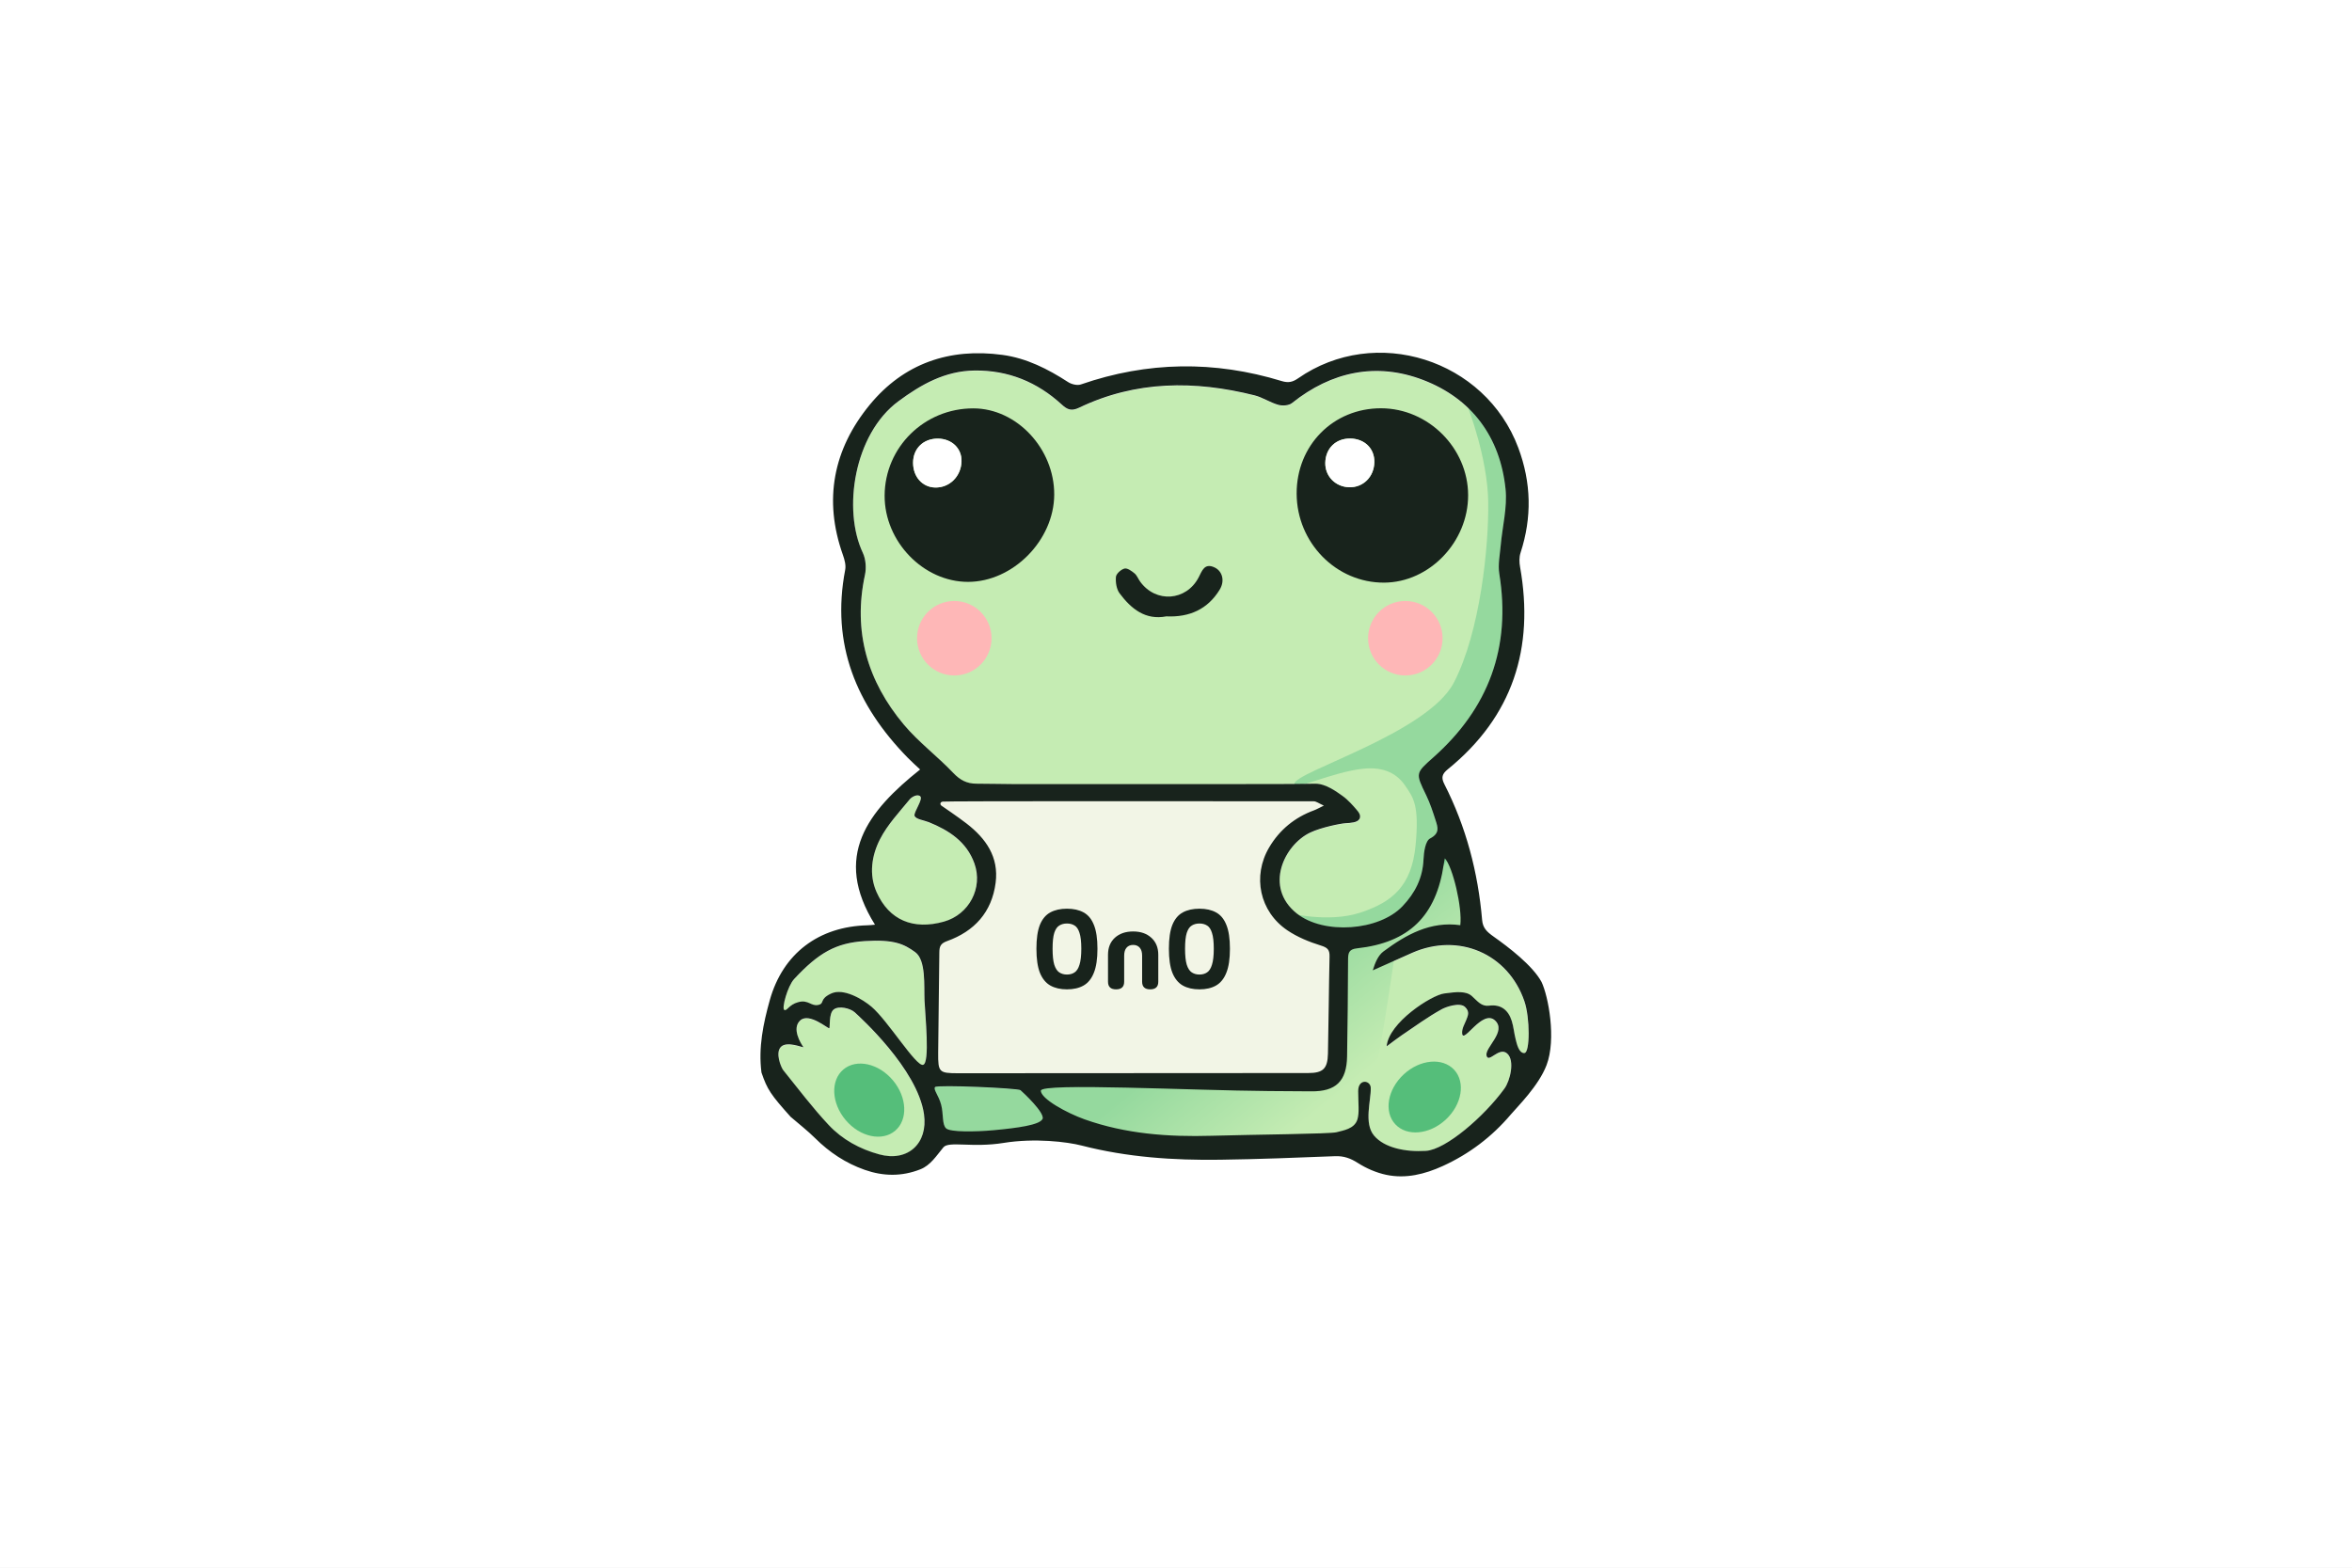
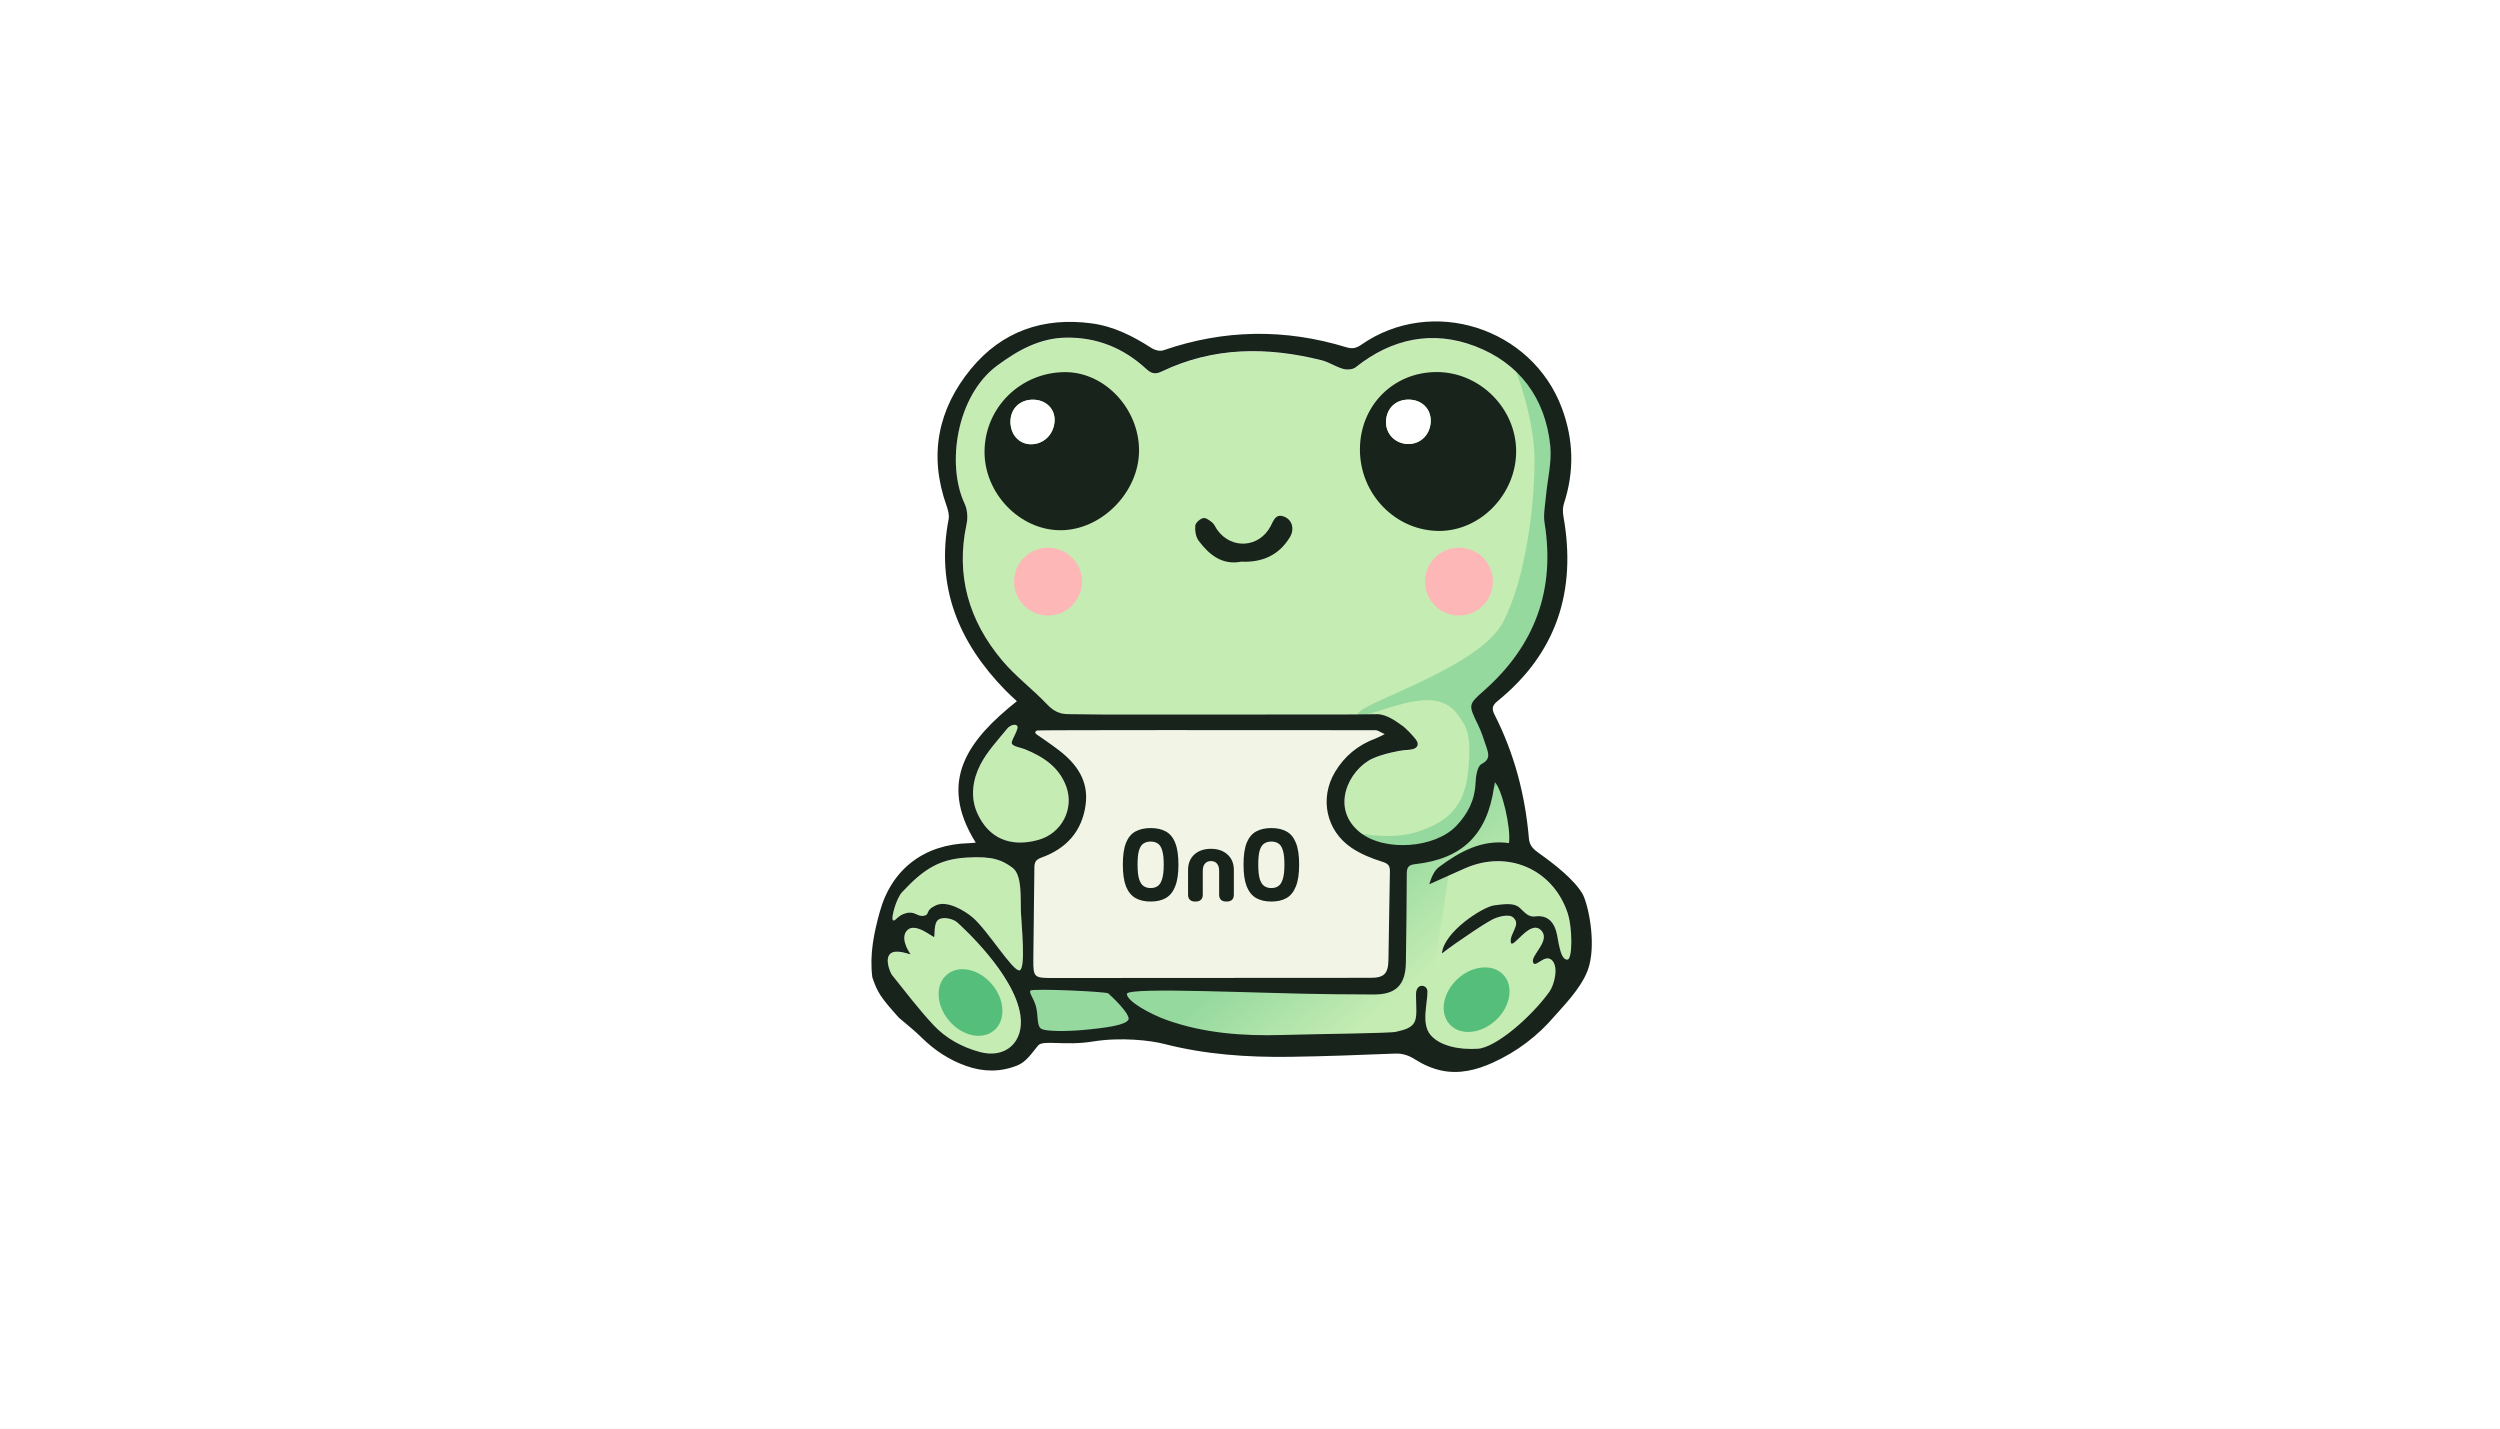
- <svg xmlns="http://www.w3.org/2000/svg" width="300" height="200" viewBox="0 0 300 200" fill="none">
-   <rect width="300" height="200" fill="white" />
+ <svg xmlns="http://www.w3.org/2000/svg" width="350" height="200" viewBox="0 0 350 200" fill="none">
+   <rect width="350" height="200" fill="white" />
  <g clip-path="url(#clip0_86_5955)">
-     <path d="M116.721 121.499C115.31 120.481 114.072 119.859 110.322 120.09C106.571 120.321 104.372 121.619 101.283 124.936C100.445 125.837 99.672 128.692 100.029 128.871C100.388 129.051 100.596 128.193 101.848 127.87C103.1 127.548 103.434 128.418 104.338 128.238C105.245 128.059 104.412 127.528 105.998 126.784C107.584 126.039 110.036 127.517 111.16 128.472C113.248 130.249 116.816 136.093 117.728 135.882C118.641 135.671 117.999 129.542 117.919 127.691C117.839 125.84 118.136 122.517 116.724 121.499H116.721Z" fill="#C5ECB3" />
-     <path d="M109.027 129.189C108.457 128.658 106.982 128.302 106.326 128.824C105.67 129.346 105.898 131.12 105.761 131.211C105.624 131.302 103.22 129.189 102.077 130.201C100.933 131.214 102.122 133.139 102.473 133.635C102.396 133.704 100.382 132.814 99.607 133.587C98.831 134.36 99.641 136.245 99.9 136.567C101.803 138.923 103.628 141.353 105.696 143.557C107.433 145.414 109.671 146.635 112.158 147.311C115.786 148.295 118.382 145.916 117.851 142.183C117.027 136.399 109.6 129.719 109.03 129.192L109.027 129.189Z" fill="#C5ECB3" />
-     <path d="M121.582 98.64C122.449 99.556 123.324 100.012 124.539 100.009C126.25 100.004 127.961 100.066 129.673 100.066C140.602 100.066 151.533 100.066 162.462 100.058C164.219 100.058 165.973 100.035 167.73 100.012C169.116 99.992 170.522 101.076 171.227 101.569C171.931 102.063 172.647 102.896 172.975 103.275C173.3 103.654 173.622 104.054 173.391 104.516C173.157 104.978 172.256 105.02 171.634 105.055C171.01 105.086 168.531 105.582 167.134 106.241C163.811 107.807 161.182 113.2 165.406 116.571C168.819 119.295 175.875 118.818 178.89 115.644C180.481 113.97 181.468 112.059 181.568 109.678C181.608 108.742 181.808 107.316 182.401 107.005C183.664 106.344 183.402 105.588 183.117 104.695C182.769 103.614 182.412 102.519 181.919 101.501C180.536 98.649 180.533 98.695 182.834 96.65C189.89 90.381 192.754 82.612 191.239 73.24C191.051 72.071 191.313 70.819 191.419 69.61C191.63 67.211 192.274 64.776 192.035 62.428C191.353 55.766 187.706 50.881 181.528 48.511C175.579 46.229 169.849 47.413 164.79 51.459C164.39 51.779 163.577 51.83 163.047 51.682C162.006 51.391 161.062 50.732 160.018 50.47C152.398 48.559 144.88 48.576 137.644 52.044C136.672 52.509 136.15 52.309 135.431 51.648C132.297 48.764 128.58 47.25 124.299 47.304C120.566 47.353 117.52 49.058 114.583 51.234C108.919 55.429 107.464 65.069 110.051 70.557C110.433 71.367 110.519 72.485 110.327 73.372C108.77 80.593 110.644 86.944 115.287 92.48C117.167 94.722 119.571 96.513 121.593 98.643L121.582 98.64Z" fill="#C5ECB3" />
-     <path d="M120.788 120.093C119.978 120.384 119.81 120.76 119.804 121.519C119.776 125.794 119.685 130.072 119.656 134.347C119.639 136.823 119.762 136.948 122.211 136.951C137.09 136.951 151.972 136.94 166.851 136.926C168.742 136.926 169.33 136.372 169.372 134.461C169.464 130.329 169.484 126.193 169.578 122.058C169.598 121.185 169.313 120.92 168.454 120.655C166.974 120.196 165.479 119.582 164.202 118.721C160.654 116.328 159.701 111.808 161.883 108.126C163.209 105.89 165.134 104.313 167.593 103.412C167.918 103.292 168.22 103.112 168.85 102.807C168.206 102.522 167.884 102.256 167.561 102.256C151.764 102.237 120.637 102.228 120.238 102.296C119.839 102.365 119.913 102.704 120.07 102.81C120.226 102.918 122.249 104.293 123.29 105.1C125.751 107.005 127.414 109.358 126.989 112.649C126.501 116.408 124.282 118.838 120.791 120.093H120.788Z" fill="#C5ECB3" />
-     <path d="M180.116 121.588C178.439 122.324 176.768 123.076 175.091 123.824C175.382 122.865 175.764 121.924 176.463 121.405C179.36 119.252 182.463 117.532 186.254 118.063C186.53 115.855 185.292 110.602 184.28 109.532C184.232 109.8 184.18 110.028 184.149 110.254C183.182 116.89 179.72 120.29 173.069 121.017C172.071 121.126 171.945 121.585 171.939 122.401C171.919 126.533 171.882 130.666 171.814 134.798C171.762 137.975 170.374 139.296 167.233 139.259C165.428 139.239 163.62 139.233 161.815 139.222C152.072 139.153 132.778 138.147 132.755 139.173C132.735 140.2 136.058 142.025 138.345 142.838C143.562 144.692 149.015 145.091 154.516 144.929C159.835 144.772 169.689 144.7 170.476 144.475C171.263 144.25 172.755 144.082 173.134 142.838C173.394 141.982 173.237 140.882 173.231 139.245C173.226 137.607 174.806 137.824 174.831 138.822C174.874 140.422 173.924 143.329 175.253 144.909C176.582 146.489 179.317 147.019 181.864 146.857C184.411 146.691 189.291 142.482 191.886 138.908C192.599 137.93 193.255 135.323 192.223 134.427C191.19 133.532 189.864 135.734 189.602 134.713C189.339 133.692 192.24 131.601 190.654 130.195C189.071 128.792 186.65 133.207 186.493 131.912C186.413 131.265 186.85 130.606 187.024 130.132C187.198 129.659 187.514 129.106 186.85 128.49C186.185 127.874 184.437 128.481 183.884 128.786C182.104 129.767 180.45 130.982 178.758 132.123C178.16 132.528 177.589 132.982 176.859 133.521C177.107 130.495 182.56 127.001 184.18 126.778C185.8 126.556 187.001 126.445 187.739 127.115C188.478 127.785 188.96 128.455 189.918 128.33C191.436 128.127 192.38 128.892 192.816 130.278C193.056 131.036 193.116 131.852 193.315 132.625C193.463 133.207 193.726 134.425 194.442 134.376C195.155 134.328 195.16 129.893 194.436 127.774C192.351 121.685 186.048 118.984 180.119 121.591L180.116 121.588Z" fill="#C5ECB3" />
-     <path d="M130.151 139.114C129.849 138.851 119.516 138.398 119.26 138.717C119.003 139.039 119.719 139.77 120.035 140.97C120.352 142.171 120.129 143.486 120.668 143.988C121.205 144.49 124.465 144.427 126.658 144.227C129.849 143.936 132.556 143.551 132.952 142.81C133.349 142.068 130.522 139.439 130.151 139.114Z" fill="#C5ECB3" />
-     <path d="M124.282 110.188C123.287 107.41 121.039 105.964 118.458 104.918C117.862 104.675 116.73 104.541 116.642 104.079C116.553 103.617 117.754 101.994 117.383 101.632C117.012 101.27 116.265 101.726 116.04 102C114.697 103.643 113.194 105.231 112.241 107.091C111.177 109.167 110.804 111.594 111.802 113.845C113.396 117.435 116.499 118.707 120.401 117.606C123.601 116.705 125.4 113.308 124.282 110.188Z" fill="#C5ECB3" />
-     <path d="M135.214 143.078L145.619 145.73H172.704C172.704 145.73 173.169 143.78 174.498 140.349C175.827 136.918 177.969 121.257 177.969 121.257L185.55 119.563L187.264 116.626L185.886 107.864L184.007 108.874L180.664 116.791L170.893 120.028L170.725 136.265L168.03 138.903L132.787 137.788L131.219 139.328L133.515 141.895L135.22 143.075L135.214 143.078Z" fill="url(#paint0_linear_86_5955)" />
-     <path opacity="0.5" d="M164.213 116.438C164.213 116.438 169.353 117.787 173.48 116.438C177.606 115.089 180.051 113.027 180.555 107.867C181.06 102.708 180.265 101.761 179.255 100.264C178.245 98.766 176.623 97.783 173.853 98.073C169.986 98.481 165.083 100.903 165.083 100.01C165.083 98.478 182.067 93.576 185.438 87.09C188.809 80.605 189.907 69.684 189.824 64.04C189.742 58.396 187.263 52.039 187.263 52.039C187.263 52.039 191.929 54.94 192.856 59.052C193.783 63.165 193.623 63.367 192.856 66.904C192.089 70.44 192.856 73.13 192.856 76.672C192.856 80.214 193.951 81.224 192.856 85.268C191.761 89.312 182.797 98.915 182.797 98.915L185.886 107.864L182.096 113.403L177.153 117.955L170.893 120.028L164.216 116.432L164.213 116.438Z" fill="#66C689" />
-     <path d="M123.952 107.174L119.959 104.179L119.388 101.042H167.873L171.152 103.181L166.161 105.605L162.169 109.455L161.741 113.876L166.732 119.152L171.152 119.865V124.571L169.869 137.69H118.818V121.149L119.959 119.865L124.807 116.3L125.948 111.309L123.952 107.174Z" fill="#F2F5E6" />
-     <path opacity="0.5" d="M118.901 137.65L119.403 145.288L123.062 145.73L132.981 144.278V142.125L130.76 138.329L118.901 137.65Z" fill="#66C689" />
-     <path d="M97.125 136.824C96.717 133.63 97.353 130.589 98.183 127.612C99.849 121.64 104.429 118.197 110.65 118.046C110.932 118.041 111.211 118.003 111.605 117.969C106.143 109.242 110.707 103.47 117.363 98.168C116.847 97.68 116.288 97.189 115.769 96.656C109.226 89.962 105.978 82.182 107.806 72.694C107.92 72.095 107.723 71.384 107.509 70.783C105.014 63.75 106.292 57.304 110.926 51.654C115.267 46.367 121.096 44.356 127.867 45.277C130.933 45.693 133.651 47.068 136.232 48.742C136.668 49.025 137.401 49.207 137.861 49.047C146.365 46.101 154.91 45.99 163.489 48.617C164.336 48.876 164.889 48.739 165.565 48.272C175.436 41.393 189.445 45.842 193.66 57.127C195.326 61.588 195.414 66.017 193.946 70.526C193.766 71.076 193.78 71.744 193.886 72.326C195.725 82.69 192.956 91.408 184.671 98.139C183.932 98.741 183.804 99.206 184.226 100.033C187.001 105.483 188.527 111.29 189.046 117.367C189.134 118.391 189.642 118.873 190.515 119.489C192.408 120.83 195.466 123.154 196.618 125.262C197.499 127.093 198.526 132.577 197.265 135.883C196.256 138.535 193.555 141.179 192.699 142.189C190.306 145.018 187.397 147.222 184.021 148.76C181.736 149.798 179.312 150.411 176.811 149.878C175.547 149.61 174.278 149.059 173.189 148.363C172.253 147.767 171.395 147.459 170.288 147.502C165.403 147.696 160.514 147.887 155.623 147.955C149.674 148.038 143.779 147.642 137.958 146.144C136.121 145.671 131.98 145.166 128.001 145.811C124.023 146.455 121.019 145.543 120.332 146.372C119.439 147.448 118.692 148.663 117.395 149.176C115.01 150.117 112.652 150.072 110.29 149.242C107.877 148.395 105.795 147.017 103.976 145.209C103.006 144.245 101.914 143.404 100.879 142.508L100.924 142.568C98.283 139.627 97.867 138.994 97.125 136.824ZM173.394 104.482C173.16 104.944 172.259 104.987 171.637 105.021C171.015 105.055 168.534 105.549 167.137 106.208C163.814 107.773 161.184 113.166 165.408 116.538C168.822 119.261 175.878 118.785 178.893 115.611C180.484 113.936 181.471 112.026 181.571 109.644C181.611 108.709 181.81 107.283 182.403 106.972C183.667 106.31 183.404 105.554 183.116 104.662C182.768 103.581 182.412 102.486 181.919 101.467C180.535 98.615 180.533 98.661 182.834 96.616C189.89 90.347 192.753 82.579 191.239 73.207C191.051 72.037 191.313 70.785 191.419 69.576C191.63 67.178 192.274 64.742 192.035 62.395C191.353 55.733 187.705 50.847 181.528 48.477C175.579 46.195 169.849 47.379 164.789 51.426C164.39 51.745 163.577 51.797 163.047 51.648C162.006 51.358 161.062 50.699 160.018 50.436C152.397 48.526 144.879 48.543 137.644 52.011C136.671 52.475 136.149 52.276 135.431 51.614C132.296 48.731 128.58 47.216 124.299 47.271C120.566 47.319 117.52 49.025 114.582 51.201C108.918 55.396 107.464 65.036 110.051 70.523C110.433 71.333 110.518 72.451 110.327 73.338C108.77 80.559 110.644 86.911 115.287 92.447C117.166 94.688 119.571 96.479 121.593 98.61C122.46 99.525 123.335 99.982 124.55 99.979C126.261 99.973 127.973 100.036 129.684 100.036C140.613 100.036 151.545 100.036 162.474 100.027C164.23 100.027 165.984 100.004 167.741 99.982C169.127 99.962 170.533 101.045 171.238 101.539C171.942 102.032 172.658 102.865 172.986 103.244C173.314 103.624 173.633 104.023 173.402 104.485L173.394 104.482ZM120.244 102.266C119.844 102.334 119.919 102.674 120.075 102.779C120.232 102.885 122.254 104.262 123.295 105.07C125.757 106.975 127.419 109.328 126.994 112.619C126.507 116.378 124.288 118.808 120.797 120.063C119.987 120.354 119.819 120.73 119.813 121.489C119.785 125.764 119.693 130.042 119.665 134.317C119.648 136.793 119.77 136.918 122.22 136.921C137.099 136.921 151.981 136.909 166.86 136.895C168.751 136.895 169.338 136.342 169.381 134.431C169.472 130.299 169.492 126.16 169.586 122.028C169.606 121.155 169.321 120.89 168.463 120.624C166.983 120.165 165.488 119.552 164.21 118.691C160.663 116.298 159.71 111.778 161.892 108.096C163.218 105.86 165.143 104.282 167.601 103.381C167.927 103.261 168.229 103.082 168.859 102.777C168.215 102.491 167.892 102.226 167.57 102.226C151.773 102.206 120.646 102.198 120.247 102.266H120.244ZM194.447 134.343C195.16 134.294 195.166 129.859 194.442 127.74C192.357 121.651 186.054 118.95 180.125 121.557C178.448 122.293 176.776 123.046 175.099 123.793C175.39 122.835 175.772 121.894 176.471 121.375C179.369 119.221 182.472 117.502 186.262 118.032C186.539 115.825 185.301 110.571 184.289 109.502C184.24 109.77 184.189 109.998 184.157 110.223C183.191 116.86 179.728 120.259 173.077 120.987C172.079 121.095 171.954 121.554 171.948 122.37C171.928 126.502 171.891 130.635 171.822 134.768C171.771 137.945 170.382 139.265 167.242 139.228C165.437 139.208 163.629 139.203 161.823 139.191C152.081 139.123 132.787 138.116 132.764 139.143C132.741 140.169 136.067 141.995 138.354 142.807C143.57 144.661 149.023 145.061 154.525 144.898C159.844 144.741 169.698 144.67 170.485 144.445C171.272 144.219 172.764 144.051 173.143 142.807C173.402 141.952 173.246 140.851 173.24 139.214C173.234 137.577 174.814 137.794 174.84 138.792C174.883 140.392 173.933 143.298 175.262 144.878C176.591 146.458 179.326 146.989 181.873 146.826C184.42 146.663 189.3 142.451 191.895 138.877C192.608 137.899 193.264 135.292 192.231 134.397C191.199 133.501 189.873 135.703 189.61 134.682C189.348 133.661 192.249 131.571 190.663 130.164C189.077 128.758 186.659 133.176 186.502 131.881C186.422 131.234 186.858 130.575 187.032 130.102C187.206 129.628 187.523 129.075 186.858 128.459C186.194 127.843 184.445 128.45 183.892 128.756C182.113 129.737 180.458 130.952 178.767 132.092C178.168 132.497 177.598 132.951 176.868 133.49C177.116 130.464 182.569 126.97 184.189 126.748C185.809 126.525 187.009 126.414 187.748 127.084C188.487 127.755 188.969 128.425 189.927 128.299C191.444 128.097 192.388 128.861 192.825 130.247C193.064 131.006 193.124 131.821 193.324 132.594C193.472 133.176 193.734 134.394 194.45 134.346L194.447 134.343ZM102.479 133.601C102.402 133.67 100.388 132.78 99.612 133.553C98.837 134.326 99.647 136.211 99.906 136.533C101.808 138.889 103.634 141.319 105.701 143.523C107.438 145.38 109.677 146.601 112.164 147.277C115.792 148.261 118.387 145.882 117.857 142.149C117.032 136.365 109.606 129.685 109.035 129.158C108.465 128.63 106.99 128.271 106.334 128.793C105.678 129.315 105.907 131.089 105.77 131.18C105.633 131.271 103.229 129.158 102.085 130.17C100.941 131.183 102.131 133.108 102.481 133.604L102.479 133.601ZM116.647 104.049C116.559 103.587 117.76 101.964 117.389 101.602C117.018 101.239 116.271 101.696 116.046 101.969C114.702 103.612 113.199 105.201 112.247 107.06C111.183 109.137 110.809 111.564 111.807 113.814C113.402 117.405 116.505 118.677 120.406 117.576C123.606 116.674 125.406 113.278 124.288 110.158C123.293 107.38 121.045 105.934 118.464 104.887C117.868 104.645 116.736 104.511 116.647 104.049ZM117.734 135.851C118.644 135.64 118.005 129.511 117.925 127.66C117.845 125.809 118.142 122.487 116.73 121.469C115.318 120.45 114.081 119.829 110.33 120.06C106.58 120.291 104.381 121.588 101.292 124.905C100.454 125.807 99.681 128.661 100.037 128.841C100.394 129.021 100.605 128.162 101.857 127.84C103.109 127.518 103.443 128.388 104.347 128.208C105.251 128.028 104.421 127.498 106.006 126.753C107.592 126.009 110.045 127.486 111.169 128.442C113.256 130.219 116.824 136.062 117.737 135.851H117.734ZM132.961 142.776C133.36 142.035 130.531 139.405 130.16 139.08C129.858 138.817 119.525 138.364 119.268 138.683C119.012 139.003 119.728 139.736 120.044 140.937C120.361 142.137 120.138 143.452 120.677 143.954C121.216 144.456 124.473 144.393 126.666 144.194C129.858 143.903 132.564 143.518 132.961 142.776Z" fill="#18231C" />
-     <path d="M176.167 52.087C182.181 52.104 187.249 57.166 187.261 63.17C187.272 69.142 182.321 74.301 176.549 74.33C170.44 74.361 165.412 69.245 165.389 62.982C165.366 56.813 170.058 52.07 176.167 52.087ZM172.225 55.946C170.391 55.92 169.085 57.189 169.042 59.035C169.002 60.734 170.317 62.095 172.057 62.157C173.865 62.223 175.268 60.831 175.3 58.949C175.328 57.215 174.053 55.969 172.225 55.943V55.946Z" fill="#18231C" />
-     <path d="M134.467 63.105C134.441 68.928 129.205 74.23 123.475 74.233C117.78 74.233 112.806 69.085 112.835 63.219C112.866 57.041 117.917 52.084 124.166 52.099C129.687 52.11 134.493 57.247 134.467 63.105ZM119.628 55.957C117.771 55.946 116.46 57.229 116.465 59.055C116.471 60.837 117.652 62.155 119.274 62.195C121.111 62.24 122.588 60.777 122.643 58.861C122.688 57.207 121.402 55.969 119.628 55.957Z" fill="#18231C" />
-     <path d="M148.773 78.633C146.103 79.15 144.289 77.678 142.812 75.704C142.41 75.168 142.279 74.293 142.338 73.6C142.373 73.195 142.986 72.65 143.431 72.536C143.79 72.445 144.343 72.844 144.709 73.149C145.022 73.409 145.176 73.854 145.427 74.199C147.421 76.962 151.305 76.686 152.885 73.668C153.322 72.835 153.627 71.769 154.939 72.402C155.925 72.878 156.256 74.116 155.566 75.237C154.037 77.729 151.716 78.768 148.773 78.633Z" fill="#18231C" />
-     <path d="M172.225 55.946C174.053 55.972 175.328 57.215 175.299 58.952C175.271 60.835 173.865 62.226 172.056 62.161C170.317 62.098 169.002 60.735 169.042 59.038C169.085 57.193 170.391 55.923 172.225 55.949V55.946Z" fill="white" />
-     <path d="M119.628 55.957C121.402 55.968 122.688 57.206 122.642 58.861C122.591 60.774 121.111 62.24 119.274 62.194C117.651 62.154 116.471 60.834 116.465 59.054C116.459 57.229 117.768 55.946 119.628 55.957Z" fill="white" />
-     <path opacity="0.8" d="M114.171 144.262C115.834 142.86 115.705 139.972 113.883 137.812C112.062 135.652 109.237 135.037 107.574 136.439C105.911 137.842 106.04 140.73 107.861 142.89C109.683 145.05 112.508 145.665 114.171 144.262Z" fill="#3AB36C" />
-     <path opacity="0.8" d="M184.396 142.846C186.472 140.929 186.959 138.08 185.483 136.482C184.007 134.884 181.128 135.142 179.052 137.059C176.976 138.976 176.489 141.826 177.965 143.424C179.441 145.022 182.32 144.763 184.396 142.846Z" fill="#3AB36C" />
-     <path d="M121.721 86.175C124.345 86.175 126.473 84.047 126.473 81.423C126.473 78.799 124.345 76.672 121.721 76.672C119.097 76.672 116.97 78.799 116.97 81.423C116.97 84.047 119.097 86.175 121.721 86.175Z" fill="#FEB7B7" />
-     <path d="M179.252 86.175C181.876 86.175 184.003 84.047 184.003 81.423C184.003 78.799 181.876 76.672 179.252 76.672C176.628 76.672 174.5 78.799 174.5 81.423C174.5 84.047 176.628 86.175 179.252 86.175Z" fill="#FEB7B7" />
-     <path d="M136.09 126.218C135.259 126.218 134.553 126.056 133.971 125.731C133.389 125.397 132.946 124.854 132.64 124.1C132.345 123.346 132.197 122.325 132.197 121.037C132.197 119.749 132.345 118.733 132.64 117.989C132.946 117.244 133.389 116.715 133.971 116.4C134.553 116.085 135.259 115.928 136.09 115.928C136.929 115.928 137.635 116.085 138.208 116.4C138.79 116.715 139.229 117.244 139.524 117.989C139.83 118.733 139.982 119.749 139.982 121.037C139.982 122.325 139.83 123.346 139.524 124.1C139.229 124.854 138.79 125.397 138.208 125.731C137.635 126.056 136.929 126.218 136.09 126.218ZM136.09 124.329C136.471 124.329 136.796 124.238 137.063 124.057C137.339 123.876 137.549 123.546 137.693 123.069C137.845 122.592 137.922 121.915 137.922 121.037C137.922 120.15 137.845 119.477 137.693 119.019C137.549 118.552 137.339 118.237 137.063 118.075C136.796 117.903 136.471 117.817 136.09 117.817C135.717 117.817 135.393 117.903 135.116 118.075C134.84 118.237 134.625 118.552 134.472 119.019C134.329 119.477 134.258 120.15 134.258 121.037C134.258 121.915 134.329 122.592 134.472 123.069C134.625 123.546 134.84 123.876 135.116 124.057C135.393 124.238 135.717 124.329 136.09 124.329ZM142.358 126.218C141.671 126.218 141.328 125.894 141.328 125.245V121.81C141.328 120.894 141.619 120.169 142.201 119.635C142.792 119.1 143.57 118.833 144.534 118.833C145.497 118.833 146.27 119.1 146.852 119.635C147.444 120.169 147.74 120.894 147.74 121.81V125.245C147.74 125.894 147.396 126.218 146.709 126.218C146.022 126.218 145.679 125.894 145.679 125.245V121.924C145.679 121.476 145.578 121.137 145.378 120.908C145.178 120.67 144.896 120.55 144.534 120.55C144.171 120.55 143.89 120.67 143.689 120.908C143.489 121.137 143.389 121.476 143.389 121.924V125.245C143.389 125.894 143.045 126.218 142.358 126.218ZM152.987 126.218C152.157 126.218 151.451 126.056 150.869 125.731C150.287 125.397 149.843 124.854 149.538 124.1C149.242 123.346 149.094 122.325 149.094 121.037C149.094 119.749 149.242 118.733 149.538 117.989C149.843 117.244 150.287 116.715 150.869 116.4C151.451 116.085 152.157 115.928 152.987 115.928C153.827 115.928 154.533 116.085 155.105 116.4C155.687 116.715 156.126 117.244 156.422 117.989C156.727 118.733 156.88 119.749 156.88 121.037C156.88 122.325 156.727 123.346 156.422 124.1C156.126 124.854 155.687 125.397 155.105 125.731C154.533 126.056 153.827 126.218 152.987 126.218ZM152.987 124.329C153.369 124.329 153.693 124.238 153.96 124.057C154.237 123.876 154.447 123.546 154.59 123.069C154.743 122.592 154.819 121.915 154.819 121.037C154.819 120.15 154.743 119.477 154.59 119.019C154.447 118.552 154.237 118.237 153.96 118.075C153.693 117.903 153.369 117.817 152.987 117.817C152.615 117.817 152.291 117.903 152.014 118.075C151.737 118.237 151.523 118.552 151.37 119.019C151.227 119.477 151.155 120.15 151.155 121.037C151.155 121.915 151.227 122.592 151.37 123.069C151.523 123.546 151.737 123.876 152.014 124.057C152.291 124.238 152.615 124.329 152.987 124.329Z" fill="#18231C" />
+     <path d="M141.721 121.499C140.31 120.481 139.072 119.859 135.322 120.09C131.571 120.321 129.372 121.619 126.283 124.936C125.445 125.837 124.672 128.692 125.029 128.871C125.388 129.051 125.596 128.193 126.848 127.87C128.1 127.548 128.434 128.418 129.338 128.238C130.245 128.059 129.412 127.528 130.998 126.784C132.584 126.039 135.036 127.517 136.16 128.472C138.248 130.249 141.816 136.093 142.728 135.882C143.641 135.671 142.999 129.542 142.919 127.691C142.839 125.84 143.136 122.517 141.724 121.499H141.721Z" fill="#C5ECB3" />
+     <path d="M134.027 129.189C133.457 128.658 131.982 128.302 131.326 128.824C130.67 129.346 130.898 131.12 130.761 131.211C130.624 131.302 128.22 129.189 127.077 130.201C125.933 131.214 127.122 133.139 127.473 133.635C127.396 133.704 125.382 132.814 124.607 133.587C123.831 134.36 124.641 136.245 124.9 136.567C126.803 138.923 128.628 141.353 130.696 143.557C132.433 145.414 134.671 146.635 137.158 147.311C140.786 148.295 143.382 145.916 142.851 142.183C142.027 136.399 134.6 129.719 134.03 129.192L134.027 129.189Z" fill="#C5ECB3" />
+     <path d="M146.582 98.64C147.449 99.556 148.324 100.012 149.539 100.009C151.25 100.004 152.961 100.066 154.673 100.066C165.602 100.066 176.533 100.066 187.462 100.058C189.219 100.058 190.973 100.035 192.73 100.012C194.116 99.992 195.522 101.076 196.227 101.569C196.931 102.063 197.647 102.896 197.975 103.275C198.3 103.654 198.622 104.054 198.391 104.516C198.157 104.978 197.256 105.02 196.634 105.055C196.01 105.086 193.531 105.582 192.134 106.241C188.811 107.807 186.182 113.2 190.406 116.571C193.819 119.295 200.875 118.818 203.89 115.644C205.481 113.97 206.468 112.059 206.568 109.678C206.608 108.742 206.808 107.316 207.401 107.005C208.664 106.344 208.402 105.588 208.117 104.695C207.769 103.614 207.412 102.519 206.919 101.501C205.536 98.649 205.533 98.695 207.834 96.65C214.89 90.381 217.754 82.612 216.239 73.24C216.051 72.071 216.313 70.819 216.419 69.61C216.63 67.211 217.274 64.776 217.035 62.428C216.353 55.766 212.706 50.881 206.528 48.511C200.579 46.229 194.849 47.413 189.79 51.459C189.39 51.779 188.577 51.83 188.047 51.682C187.006 51.391 186.062 50.732 185.018 50.47C177.398 48.559 169.88 48.576 162.644 52.044C161.672 52.509 161.15 52.309 160.431 51.648C157.297 48.764 153.58 47.25 149.299 47.304C145.566 47.353 142.52 49.058 139.583 51.234C133.919 55.429 132.464 65.069 135.051 70.557C135.433 71.367 135.519 72.485 135.327 73.372C133.77 80.593 135.644 86.944 140.287 92.48C142.167 94.722 144.571 96.513 146.593 98.643L146.582 98.64Z" fill="#C5ECB3" />
+     <path d="M145.788 120.093C144.978 120.384 144.81 120.76 144.804 121.519C144.776 125.794 144.685 130.072 144.656 134.347C144.639 136.823 144.762 136.948 147.211 136.951C162.09 136.951 176.972 136.94 191.851 136.926C193.742 136.926 194.33 136.372 194.372 134.461C194.464 130.329 194.484 126.193 194.578 122.058C194.598 121.185 194.313 120.92 193.454 120.655C191.974 120.196 190.479 119.582 189.202 118.721C185.654 116.328 184.701 111.808 186.883 108.126C188.209 105.89 190.134 104.313 192.593 103.412C192.918 103.292 193.22 103.112 193.85 102.807C193.206 102.522 192.884 102.256 192.561 102.256C176.764 102.237 145.637 102.228 145.238 102.296C144.839 102.365 144.913 102.704 145.07 102.81C145.226 102.918 147.249 104.293 148.29 105.1C150.751 107.005 152.414 109.358 151.989 112.649C151.501 116.408 149.282 118.838 145.791 120.093H145.788Z" fill="#C5ECB3" />
+     <path d="M205.116 121.588C203.439 122.324 201.768 123.076 200.091 123.824C200.382 122.865 200.764 121.924 201.463 121.405C204.36 119.252 207.463 117.532 211.254 118.063C211.53 115.855 210.292 110.602 209.28 109.532C209.232 109.8 209.18 110.028 209.149 110.254C208.182 116.89 204.72 120.29 198.069 121.017C197.071 121.126 196.945 121.585 196.939 122.401C196.919 126.533 196.882 130.666 196.814 134.798C196.762 137.975 195.374 139.296 192.233 139.259C190.428 139.239 188.62 139.233 186.815 139.222C177.072 139.153 157.778 138.147 157.755 139.173C157.735 140.2 161.058 142.025 163.345 142.838C168.562 144.692 174.015 145.091 179.516 144.929C184.835 144.772 194.689 144.7 195.476 144.475C196.263 144.25 197.755 144.082 198.134 142.838C198.394 141.982 198.237 140.882 198.231 139.245C198.226 137.607 199.806 137.824 199.831 138.822C199.874 140.422 198.924 143.329 200.253 144.909C201.582 146.489 204.317 147.019 206.864 146.857C209.411 146.691 214.291 142.482 216.886 138.908C217.599 137.93 218.255 135.323 217.223 134.427C216.19 133.532 214.864 135.734 214.602 134.713C214.339 133.692 217.24 131.601 215.654 130.195C214.071 128.792 211.65 133.207 211.493 131.912C211.413 131.265 211.85 130.606 212.024 130.132C212.198 129.659 212.514 129.106 211.85 128.49C211.185 127.874 209.437 128.481 208.884 128.786C207.104 129.767 205.45 130.982 203.758 132.123C203.16 132.528 202.589 132.982 201.859 133.521C202.107 130.495 207.56 127.001 209.18 126.778C210.8 126.556 212.001 126.445 212.739 127.115C213.478 127.785 213.96 128.455 214.918 128.33C216.436 128.127 217.38 128.892 217.816 130.278C218.056 131.036 218.116 131.852 218.315 132.625C218.463 133.207 218.726 134.425 219.442 134.376C220.155 134.328 220.16 129.893 219.436 127.774C217.351 121.685 211.048 118.984 205.119 121.591L205.116 121.588Z" fill="#C5ECB3" />
+     <path d="M155.151 139.114C154.849 138.851 144.516 138.398 144.26 138.717C144.003 139.039 144.719 139.77 145.035 140.97C145.352 142.171 145.129 143.486 145.668 143.988C146.205 144.49 149.465 144.427 151.658 144.227C154.849 143.936 157.556 143.551 157.952 142.81C158.349 142.068 155.522 139.439 155.151 139.114Z" fill="#C5ECB3" />
+     <path d="M149.282 110.188C148.287 107.41 146.039 105.964 143.458 104.918C142.862 104.675 141.73 104.541 141.642 104.079C141.553 103.617 142.754 101.994 142.383 101.632C142.012 101.27 141.265 101.726 141.04 102C139.697 103.643 138.194 105.231 137.241 107.091C136.177 109.167 135.804 111.594 136.802 113.845C138.396 117.435 141.499 118.707 145.401 117.606C148.601 116.705 150.4 113.308 149.282 110.188Z" fill="#C5ECB3" />
+     <path d="M160.214 143.078L170.619 145.73H197.704C197.704 145.73 198.169 143.78 199.498 140.349C200.827 136.918 202.969 121.257 202.969 121.257L210.55 119.563L212.264 116.626L210.886 107.864L209.007 108.874L205.664 116.791L195.893 120.028L195.725 136.265L193.03 138.903L157.787 137.788L156.219 139.328L158.515 141.895L160.22 143.075L160.214 143.078Z" fill="url(#paint0_linear_86_5955)" />
+     <path opacity="0.5" d="M189.213 116.438C189.213 116.438 194.353 117.787 198.48 116.438C202.606 115.089 205.051 113.027 205.555 107.867C206.06 102.708 205.265 101.761 204.255 100.264C203.245 98.766 201.623 97.783 198.853 98.073C194.986 98.481 190.083 100.903 190.083 100.01C190.083 98.478 207.067 93.576 210.438 87.09C213.809 80.605 214.907 69.684 214.824 64.04C214.742 58.396 212.263 52.039 212.263 52.039C212.263 52.039 216.929 54.94 217.856 59.052C218.783 63.165 218.623 63.367 217.856 66.904C217.089 70.44 217.856 73.13 217.856 76.672C217.856 80.214 218.951 81.224 217.856 85.268C216.761 89.312 207.797 98.915 207.797 98.915L210.886 107.864L207.096 113.403L202.153 117.955L195.893 120.028L189.216 116.432L189.213 116.438Z" fill="#66C689" />
+     <path d="M148.952 107.174L144.959 104.179L144.388 101.042H192.873L196.152 103.181L191.161 105.605L187.169 109.455L186.741 113.876L191.732 119.152L196.152 119.865V124.571L194.869 137.69H143.818V121.149L144.959 119.865L149.807 116.3L150.948 111.309L148.952 107.174Z" fill="#F2F5E6" />
+     <path opacity="0.5" d="M143.901 137.65L144.403 145.288L148.062 145.73L157.981 144.278V142.125L155.76 138.329L143.901 137.65Z" fill="#66C689" />
+     <path d="M122.125 136.824C121.717 133.63 122.353 130.589 123.183 127.612C124.849 121.64 129.429 118.197 135.65 118.046C135.932 118.041 136.211 118.003 136.605 117.969C131.143 109.242 135.707 103.47 142.363 98.168C141.847 97.68 141.288 97.189 140.769 96.656C134.226 89.962 130.978 82.182 132.806 72.694C132.92 72.095 132.723 71.384 132.509 70.783C130.014 63.75 131.292 57.304 135.926 51.654C140.267 46.367 146.096 44.356 152.867 45.277C155.933 45.693 158.651 47.068 161.232 48.742C161.668 49.025 162.401 49.207 162.861 49.047C171.365 46.101 179.91 45.99 188.489 48.617C189.336 48.876 189.889 48.739 190.565 48.272C200.436 41.393 214.445 45.842 218.66 57.127C220.326 61.588 220.414 66.017 218.946 70.526C218.766 71.076 218.78 71.744 218.886 72.326C220.725 82.69 217.956 91.408 209.671 98.139C208.932 98.741 208.804 99.206 209.226 100.033C212.001 105.483 213.527 111.29 214.046 117.367C214.134 118.391 214.642 118.873 215.515 119.489C217.408 120.83 220.466 123.154 221.618 125.262C222.499 127.093 223.526 132.577 222.265 135.883C221.256 138.535 218.555 141.179 217.699 142.189C215.306 145.018 212.397 147.222 209.021 148.76C206.736 149.798 204.312 150.411 201.811 149.878C200.547 149.61 199.278 149.059 198.189 148.363C197.253 147.767 196.395 147.459 195.288 147.502C190.403 147.696 185.514 147.887 180.623 147.955C174.674 148.038 168.779 147.642 162.958 146.144C161.121 145.671 156.98 145.166 153.001 145.811C149.023 146.455 146.019 145.543 145.332 146.372C144.439 147.448 143.692 148.663 142.395 149.176C140.01 150.117 137.652 150.072 135.29 149.242C132.877 148.395 130.795 147.017 128.976 145.209C128.006 144.245 126.914 143.404 125.879 142.508L125.924 142.568C123.283 139.627 122.867 138.994 122.125 136.824ZM198.394 104.482C198.16 104.944 197.259 104.987 196.637 105.021C196.015 105.055 193.534 105.549 192.137 106.208C188.814 107.773 186.184 113.166 190.408 116.538C193.822 119.261 200.878 118.785 203.893 115.611C205.484 113.936 206.471 112.026 206.571 109.644C206.611 108.709 206.81 107.283 207.403 106.972C208.667 106.31 208.404 105.554 208.116 104.662C207.768 103.581 207.412 102.486 206.919 101.467C205.535 98.615 205.533 98.661 207.834 96.616C214.89 90.347 217.753 82.579 216.239 73.207C216.051 72.037 216.313 70.785 216.419 69.576C216.63 67.178 217.274 64.742 217.035 62.395C216.353 55.733 212.705 50.847 206.528 48.477C200.579 46.195 194.849 47.379 189.789 51.426C189.39 51.745 188.577 51.797 188.047 51.648C187.006 51.358 186.062 50.699 185.018 50.436C177.397 48.526 169.879 48.543 162.644 52.011C161.671 52.475 161.149 52.276 160.431 51.614C157.296 48.731 153.58 47.216 149.299 47.271C145.566 47.319 142.52 49.025 139.582 51.201C133.918 55.396 132.464 65.036 135.051 70.523C135.433 71.333 135.518 72.451 135.327 73.338C133.77 80.559 135.644 86.911 140.287 92.447C142.166 94.688 144.571 96.479 146.593 98.61C147.46 99.525 148.335 99.982 149.55 99.979C151.261 99.973 152.973 100.036 154.684 100.036C165.613 100.036 176.545 100.036 187.474 100.027C189.23 100.027 190.984 100.004 192.741 99.982C194.127 99.962 195.533 101.045 196.238 101.539C196.942 102.032 197.658 102.865 197.986 103.244C198.314 103.624 198.633 104.023 198.402 104.485L198.394 104.482ZM145.244 102.266C144.844 102.334 144.919 102.674 145.075 102.779C145.232 102.885 147.254 104.262 148.295 105.07C150.757 106.975 152.419 109.328 151.994 112.619C151.507 116.378 149.288 118.808 145.797 120.063C144.987 120.354 144.819 120.73 144.813 121.489C144.785 125.764 144.693 130.042 144.665 134.317C144.648 136.793 144.77 136.918 147.22 136.921C162.099 136.921 176.981 136.909 191.86 136.895C193.751 136.895 194.338 136.342 194.381 134.431C194.472 130.299 194.492 126.16 194.586 122.028C194.606 121.155 194.321 120.89 193.463 120.624C191.983 120.165 190.488 119.552 189.21 118.691C185.663 116.298 184.71 111.778 186.892 108.096C188.218 105.86 190.143 104.282 192.601 103.381C192.927 103.261 193.229 103.082 193.859 102.777C193.215 102.491 192.892 102.226 192.57 102.226C176.773 102.206 145.646 102.198 145.247 102.266H145.244ZM219.447 134.343C220.16 134.294 220.166 129.859 219.442 127.74C217.357 121.651 211.054 118.95 205.125 121.557C203.448 122.293 201.776 123.046 200.099 123.793C200.39 122.835 200.772 121.894 201.471 121.375C204.369 119.221 207.472 117.502 211.262 118.032C211.539 115.825 210.301 110.571 209.289 109.502C209.24 109.77 209.189 109.998 209.157 110.223C208.191 116.86 204.728 120.259 198.077 120.987C197.079 121.095 196.954 121.554 196.948 122.37C196.928 126.502 196.891 130.635 196.822 134.768C196.771 137.945 195.382 139.265 192.242 139.228C190.437 139.208 188.629 139.203 186.823 139.191C177.081 139.123 157.787 138.116 157.764 139.143C157.741 140.169 161.067 141.995 163.354 142.807C168.57 144.661 174.023 145.061 179.525 144.898C184.844 144.741 194.698 144.67 195.485 144.445C196.272 144.219 197.764 144.051 198.143 142.807C198.402 141.952 198.246 140.851 198.24 139.214C198.234 137.577 199.814 137.794 199.84 138.792C199.883 140.392 198.933 143.298 200.262 144.878C201.591 146.458 204.326 146.989 206.873 146.826C209.42 146.663 214.3 142.451 216.895 138.877C217.608 137.899 218.264 135.292 217.231 134.397C216.199 133.501 214.873 135.703 214.61 134.682C214.348 133.661 217.249 131.571 215.663 130.164C214.077 128.758 211.659 133.176 211.502 131.881C211.422 131.234 211.858 130.575 212.032 130.102C212.206 129.628 212.523 129.075 211.858 128.459C211.194 127.843 209.445 128.45 208.892 128.756C207.113 129.737 205.458 130.952 203.767 132.092C203.168 132.497 202.598 132.951 201.868 133.49C202.116 130.464 207.569 126.97 209.189 126.748C210.809 126.525 212.009 126.414 212.748 127.084C213.487 127.755 213.969 128.425 214.927 128.299C216.444 128.097 217.388 128.861 217.825 130.247C218.064 131.006 218.124 131.821 218.324 132.594C218.472 133.176 218.734 134.394 219.45 134.346L219.447 134.343ZM127.479 133.601C127.402 133.67 125.388 132.78 124.612 133.553C123.836 134.326 124.646 136.211 124.906 136.533C126.808 138.889 128.634 141.319 130.701 143.523C132.438 145.38 134.677 146.601 137.164 147.277C140.792 148.261 143.387 145.882 142.857 142.149C142.032 136.365 134.606 129.685 134.035 129.158C133.465 128.63 131.99 128.271 131.334 128.793C130.678 129.315 130.907 131.089 130.77 131.18C130.633 131.271 128.229 129.158 127.085 130.17C125.941 131.183 127.131 133.108 127.481 133.604L127.479 133.601ZM141.647 104.049C141.559 103.587 142.76 101.964 142.389 101.602C142.018 101.239 141.271 101.696 141.046 101.969C139.702 103.612 138.199 105.201 137.247 107.06C136.183 109.137 135.809 111.564 136.807 113.814C138.402 117.405 141.505 118.677 145.406 117.576C148.606 116.674 150.406 113.278 149.288 110.158C148.293 107.38 146.045 105.934 143.464 104.887C142.868 104.645 141.736 104.511 141.647 104.049ZM142.734 135.851C143.644 135.64 143.005 129.511 142.925 127.66C142.845 125.809 143.142 122.487 141.73 121.469C140.318 120.45 139.081 119.829 135.33 120.06C131.58 120.291 129.381 121.588 126.292 124.905C125.454 125.807 124.681 128.661 125.037 128.841C125.394 129.021 125.605 128.162 126.857 127.84C128.109 127.518 128.443 128.388 129.347 128.208C130.251 128.028 129.421 127.498 131.006 126.753C132.592 126.009 135.045 127.486 136.169 128.442C138.256 130.219 141.824 136.062 142.737 135.851H142.734ZM157.961 142.776C158.36 142.035 155.531 139.405 155.16 139.08C154.858 138.817 144.525 138.364 144.268 138.683C144.012 139.003 144.728 139.736 145.044 140.937C145.361 142.137 145.138 143.452 145.677 143.954C146.216 144.456 149.473 144.393 151.666 144.194C154.858 143.903 157.564 143.518 157.961 142.776Z" fill="#18231C" />
+     <path d="M201.167 52.087C207.181 52.104 212.249 57.166 212.261 63.17C212.272 69.142 207.321 74.301 201.549 74.33C195.44 74.361 190.412 69.245 190.389 62.982C190.366 56.813 195.058 52.07 201.167 52.087ZM197.225 55.946C195.391 55.92 194.085 57.189 194.042 59.035C194.002 60.734 195.317 62.095 197.057 62.157C198.865 62.223 200.268 60.831 200.3 58.949C200.328 57.215 199.053 55.969 197.225 55.943V55.946Z" fill="#18231C" />
+     <path d="M159.467 63.105C159.441 68.928 154.205 74.23 148.475 74.233C142.78 74.233 137.806 69.085 137.835 63.219C137.866 57.041 142.917 52.084 149.166 52.099C154.687 52.11 159.493 57.247 159.467 63.105ZM144.628 55.957C142.771 55.946 141.46 57.229 141.465 59.055C141.471 60.837 142.652 62.155 144.274 62.195C146.111 62.24 147.588 60.777 147.643 58.861C147.688 57.207 146.402 55.969 144.628 55.957Z" fill="#18231C" />
+     <path d="M173.773 78.633C171.103 79.15 169.289 77.678 167.812 75.704C167.41 75.168 167.279 74.293 167.338 73.6C167.373 73.195 167.986 72.65 168.431 72.536C168.79 72.445 169.343 72.844 169.709 73.149C170.022 73.409 170.176 73.854 170.427 74.199C172.421 76.962 176.305 76.686 177.885 73.668C178.322 72.835 178.627 71.769 179.939 72.402C180.925 72.878 181.256 74.116 180.566 75.237C179.037 77.729 176.716 78.768 173.773 78.633Z" fill="#18231C" />
+     <path d="M197.225 55.946C199.053 55.972 200.328 57.215 200.299 58.952C200.271 60.835 198.865 62.226 197.056 62.161C195.317 62.098 194.002 60.735 194.042 59.038C194.085 57.193 195.391 55.923 197.225 55.949V55.946Z" fill="white" />
+     <path d="M144.628 55.957C146.402 55.968 147.688 57.206 147.642 58.861C147.591 60.774 146.111 62.24 144.274 62.194C142.651 62.154 141.471 60.834 141.465 59.054C141.459 57.229 142.768 55.946 144.628 55.957Z" fill="white" />
+     <path opacity="0.8" d="M139.171 144.262C140.834 142.86 140.705 139.972 138.883 137.812C137.062 135.652 134.237 135.037 132.574 136.439C130.911 137.842 131.04 140.73 132.861 142.89C134.683 145.05 137.508 145.665 139.171 144.262Z" fill="#3AB36C" />
+     <path opacity="0.8" d="M209.396 142.846C211.472 140.929 211.959 138.08 210.483 136.482C209.007 134.884 206.128 135.142 204.052 137.059C201.976 138.976 201.489 141.826 202.965 143.424C204.441 145.022 207.32 144.763 209.396 142.846Z" fill="#3AB36C" />
+     <path d="M146.721 86.175C149.345 86.175 151.473 84.047 151.473 81.423C151.473 78.799 149.345 76.672 146.721 76.672C144.097 76.672 141.97 78.799 141.97 81.423C141.97 84.047 144.097 86.175 146.721 86.175Z" fill="#FEB7B7" />
+     <path d="M204.252 86.175C206.876 86.175 209.003 84.047 209.003 81.423C209.003 78.799 206.876 76.672 204.252 76.672C201.628 76.672 199.5 78.799 199.5 81.423C199.5 84.047 201.628 86.175 204.252 86.175Z" fill="#FEB7B7" />
+     <path d="M161.09 126.218C160.259 126.218 159.553 126.056 158.971 125.731C158.389 125.397 157.946 124.854 157.64 124.1C157.345 123.346 157.197 122.325 157.197 121.037C157.197 119.749 157.345 118.733 157.64 117.989C157.946 117.244 158.389 116.715 158.971 116.4C159.553 116.085 160.259 115.928 161.09 115.928C161.929 115.928 162.635 116.085 163.208 116.4C163.79 116.715 164.229 117.244 164.524 117.989C164.83 118.733 164.982 119.749 164.982 121.037C164.982 122.325 164.83 123.346 164.524 124.1C164.229 124.854 163.79 125.397 163.208 125.731C162.635 126.056 161.929 126.218 161.09 126.218ZM161.09 124.329C161.471 124.329 161.796 124.238 162.063 124.057C162.339 123.876 162.549 123.546 162.693 123.069C162.845 122.592 162.922 121.915 162.922 121.037C162.922 120.15 162.845 119.477 162.693 119.019C162.549 118.552 162.339 118.237 162.063 118.075C161.796 117.903 161.471 117.817 161.09 117.817C160.717 117.817 160.393 117.903 160.116 118.075C159.84 118.237 159.625 118.552 159.472 119.019C159.329 119.477 159.258 120.15 159.258 121.037C159.258 121.915 159.329 122.592 159.472 123.069C159.625 123.546 159.84 123.876 160.116 124.057C160.393 124.238 160.717 124.329 161.09 124.329ZM167.358 126.218C166.671 126.218 166.328 125.894 166.328 125.245V121.81C166.328 120.894 166.619 120.169 167.201 119.635C167.792 119.1 168.57 118.833 169.534 118.833C170.497 118.833 171.27 119.1 171.852 119.635C172.444 120.169 172.74 120.894 172.74 121.81V125.245C172.74 125.894 172.396 126.218 171.709 126.218C171.022 126.218 170.679 125.894 170.679 125.245V121.924C170.679 121.476 170.578 121.137 170.378 120.908C170.178 120.67 169.896 120.55 169.534 120.55C169.171 120.55 168.89 120.67 168.689 120.908C168.489 121.137 168.389 121.476 168.389 121.924V125.245C168.389 125.894 168.045 126.218 167.358 126.218ZM177.987 126.218C177.157 126.218 176.451 126.056 175.869 125.731C175.287 125.397 174.843 124.854 174.538 124.1C174.242 123.346 174.094 122.325 174.094 121.037C174.094 119.749 174.242 118.733 174.538 117.989C174.843 117.244 175.287 116.715 175.869 116.4C176.451 116.085 177.157 115.928 177.987 115.928C178.827 115.928 179.533 116.085 180.105 116.4C180.687 116.715 181.126 117.244 181.422 117.989C181.727 118.733 181.88 119.749 181.88 121.037C181.88 122.325 181.727 123.346 181.422 124.1C181.126 124.854 180.687 125.397 180.105 125.731C179.533 126.056 178.827 126.218 177.987 126.218ZM177.987 124.329C178.369 124.329 178.693 124.238 178.96 124.057C179.237 123.876 179.447 123.546 179.59 123.069C179.743 122.592 179.819 121.915 179.819 121.037C179.819 120.15 179.743 119.477 179.59 119.019C179.447 118.552 179.237 118.237 178.96 118.075C178.693 117.903 178.369 117.817 177.987 117.817C177.615 117.817 177.291 117.903 177.014 118.075C176.737 118.237 176.523 118.552 176.37 119.019C176.227 119.477 176.155 120.15 176.155 121.037C176.155 121.915 176.227 122.592 176.37 123.069C176.523 123.546 176.737 123.876 177.014 124.057C177.291 124.238 177.615 124.329 177.987 124.329Z" fill="#18231C" />
  </g>
  <defs>
-     <linearGradient id="paint0_linear_86_5955" x1="163.452" y1="123.288" x2="174.433" y2="136.692" gradientUnits="userSpaceOnUse">
+     <linearGradient id="paint0_linear_86_5955" x1="188.452" y1="123.288" x2="199.433" y2="136.692" gradientUnits="userSpaceOnUse">
      <stop stop-color="#95D99E" />
      <stop offset="1" stop-color="#C5ECB3" />
    </linearGradient>
    <clipPath id="clip0_86_5955">
-       <rect width="100.85" height="105.071" fill="white" transform="translate(97 45)" />
+       <rect width="100.85" height="105.071" fill="white" transform="translate(122 45)" />
    </clipPath>
  </defs>
</svg>
